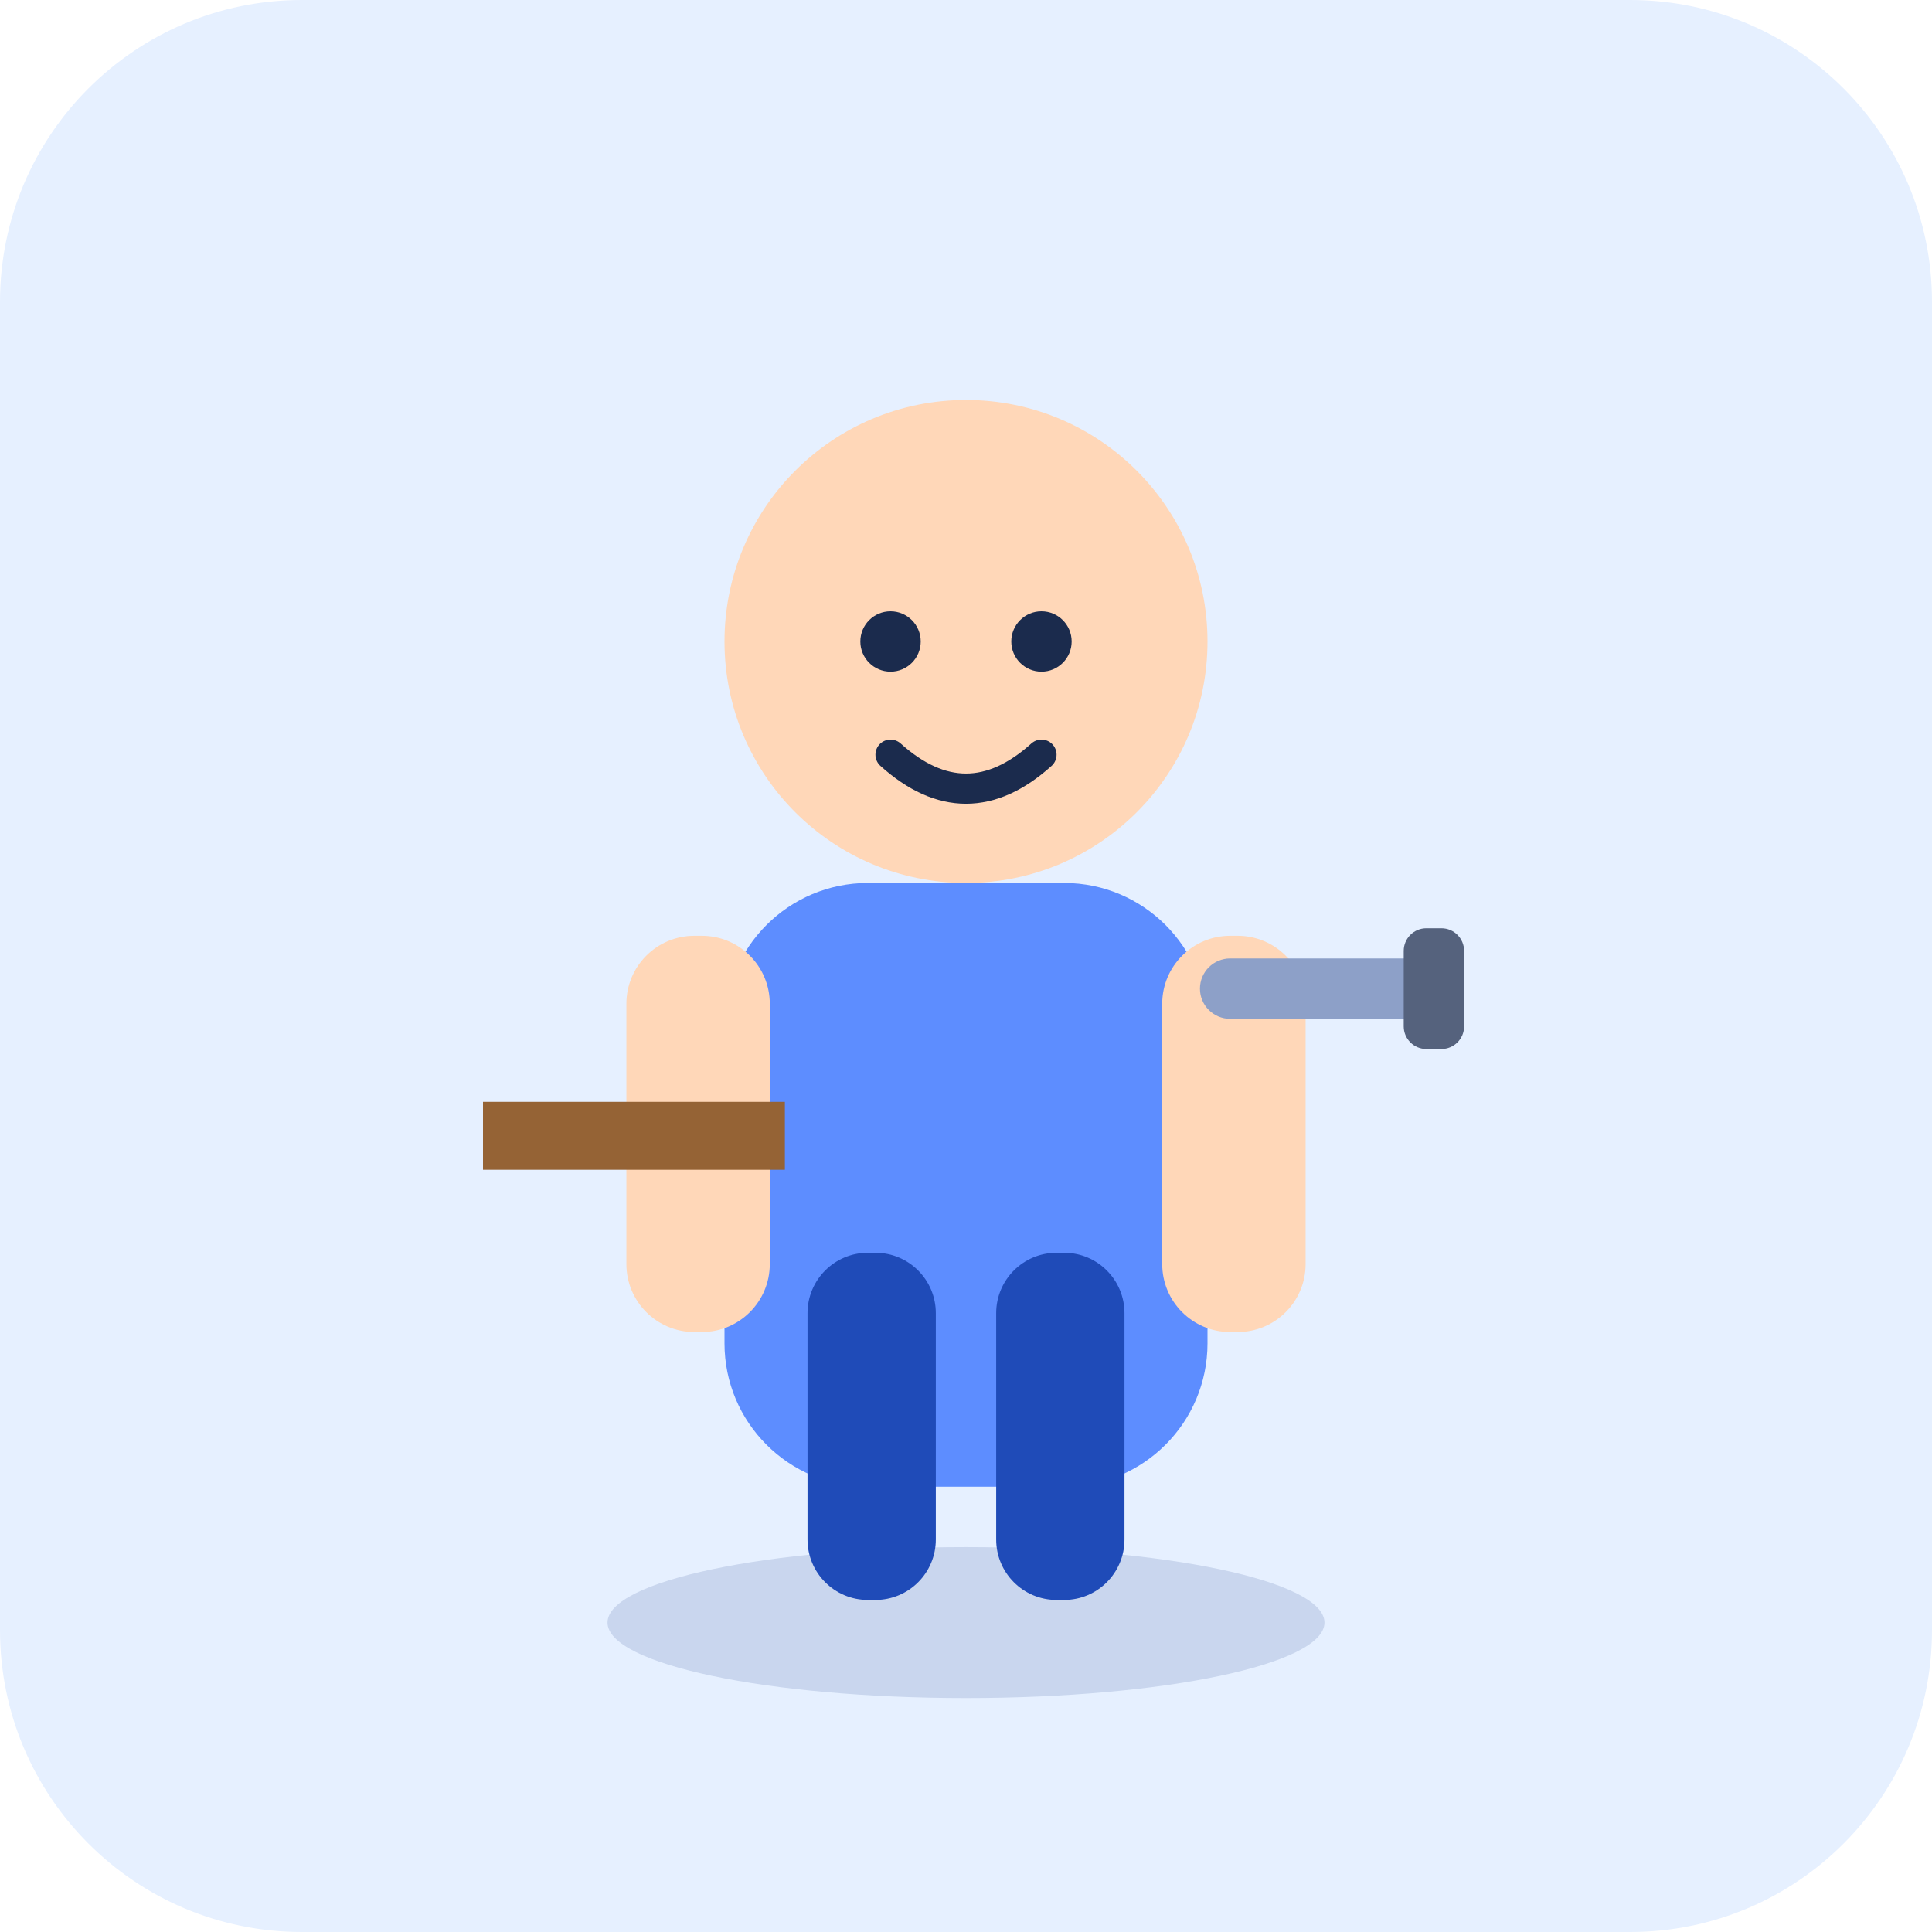
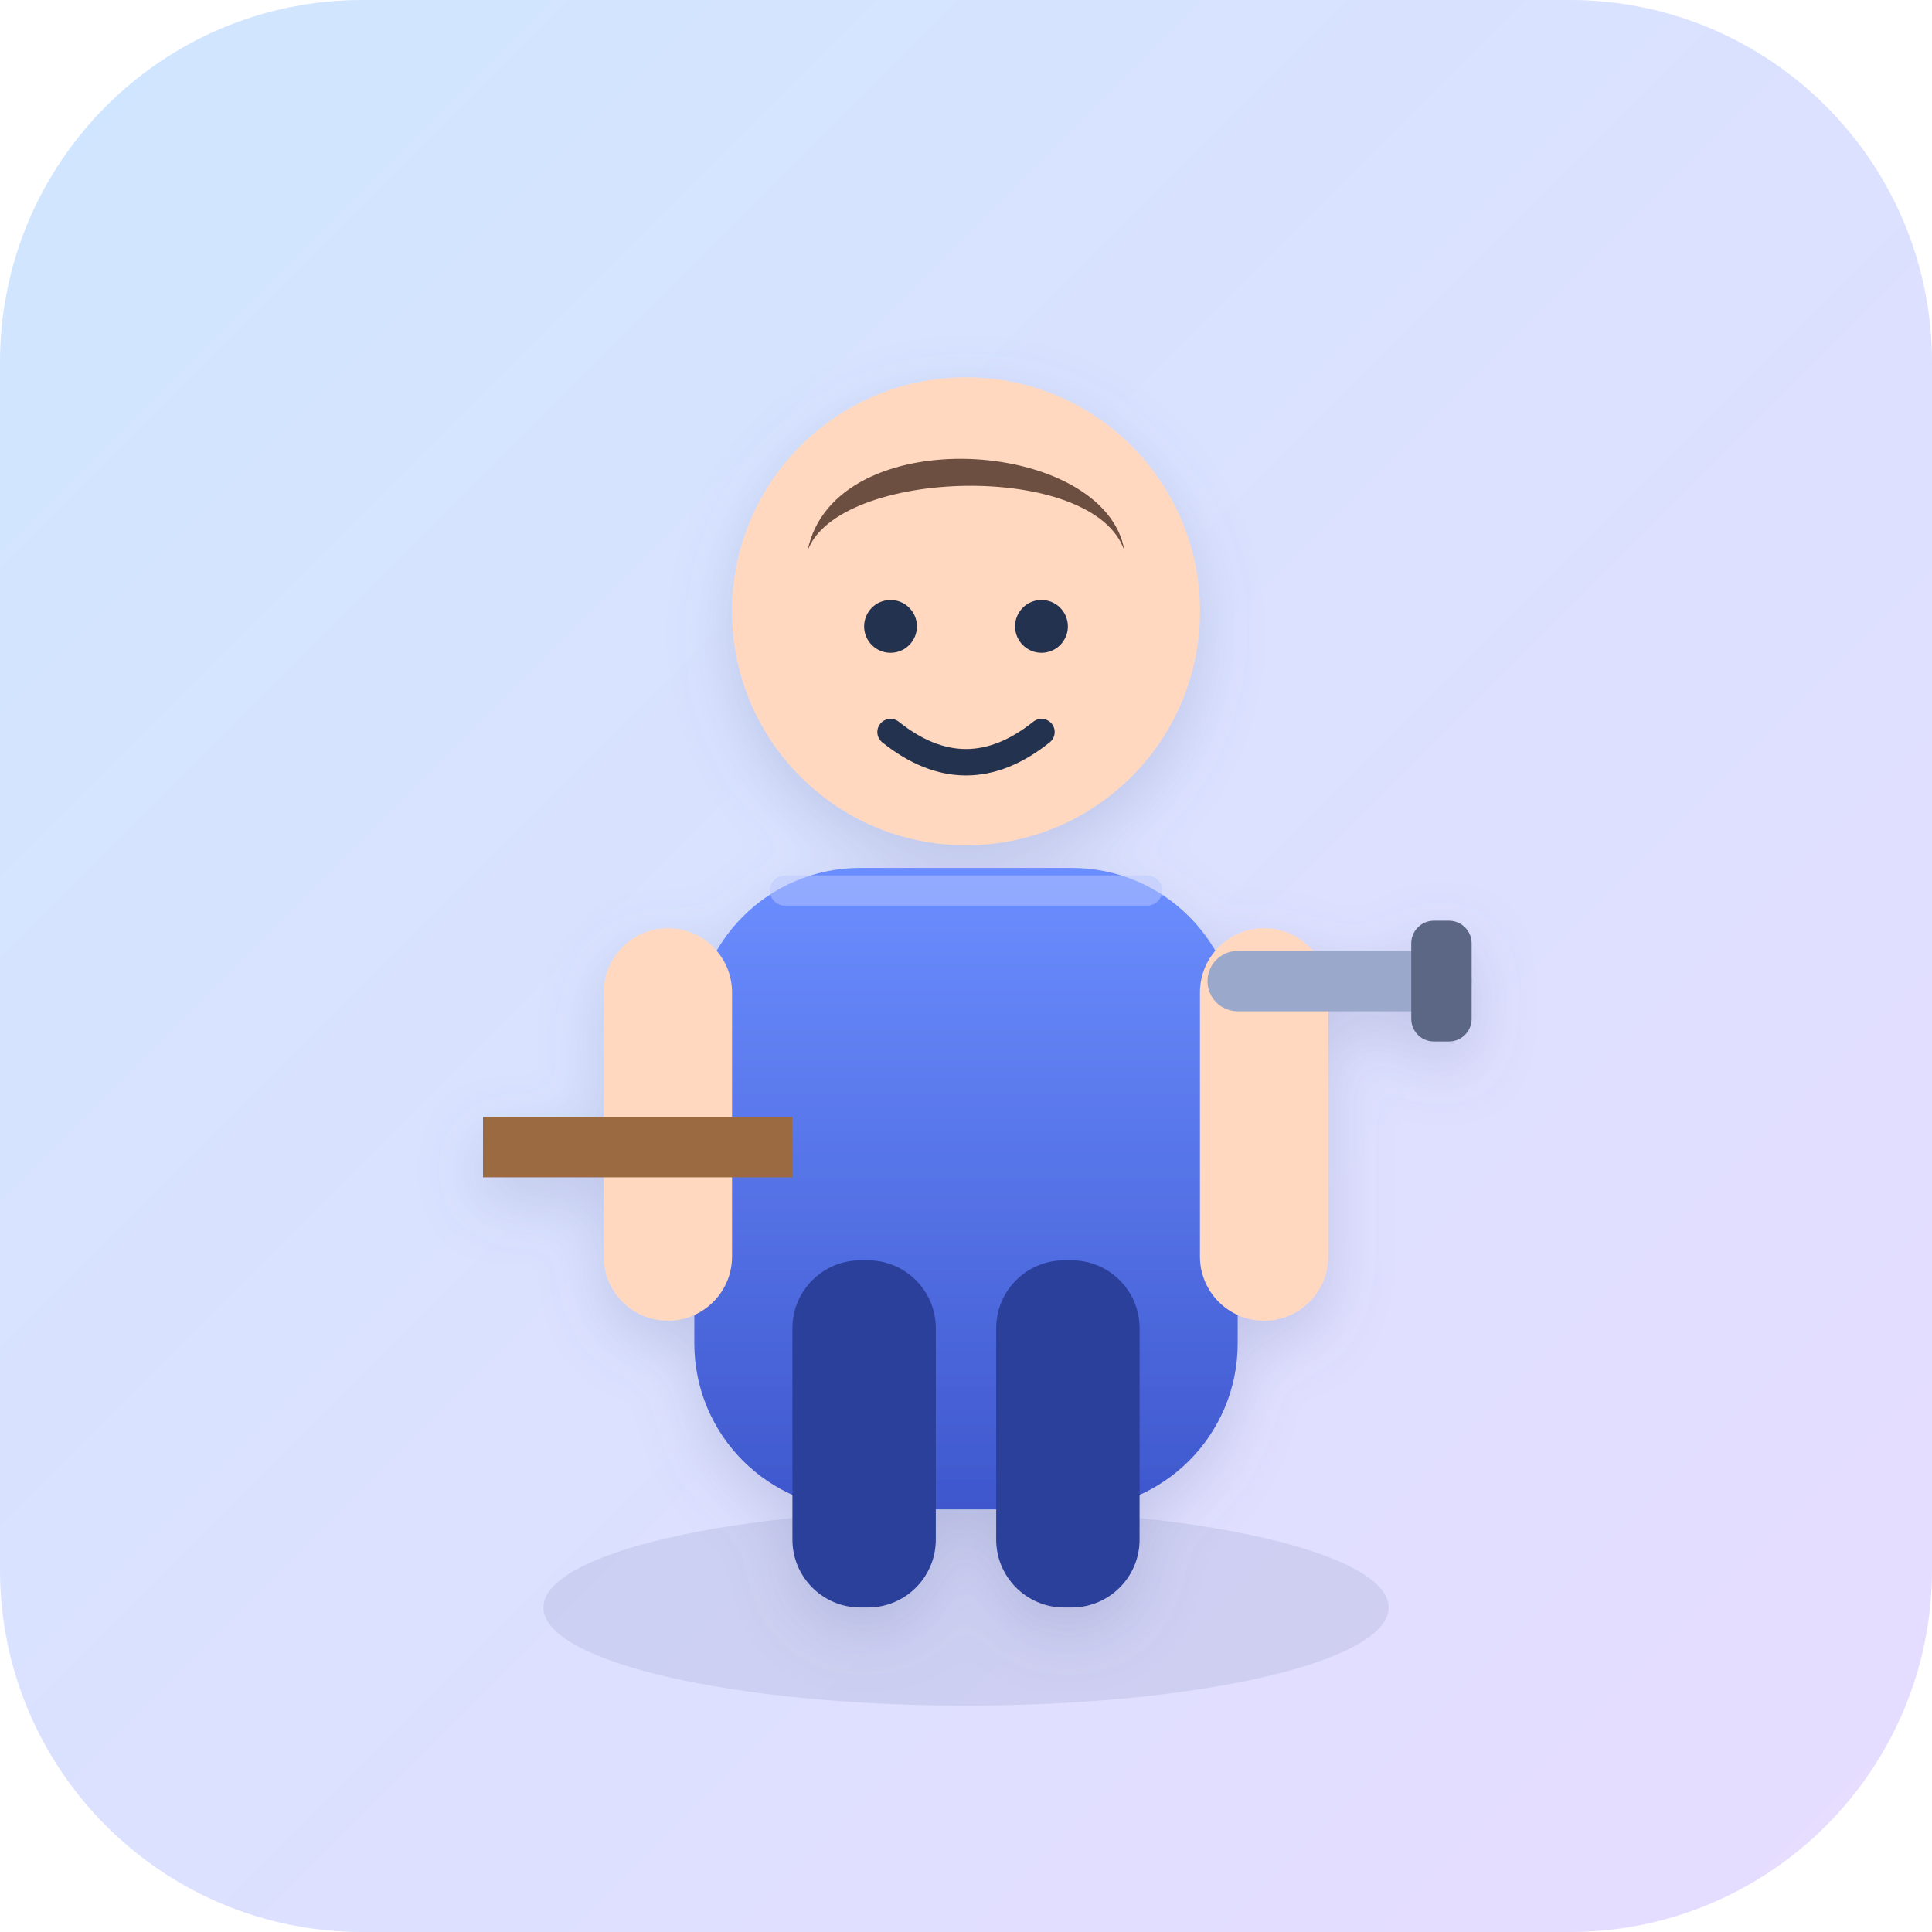
<svg xmlns="http://www.w3.org/2000/svg" viewBox="0 0 512 512">
-   <rect width="512" height="512" rx="80" fill="#E6F0FF" />
-   <ellipse cx="256" cy="430" rx="95" ry="20" fill="#c9d6ee" />
-   <circle cx="256" cy="170" r="64" fill="#ffd7b8" />
-   <rect x="192" y="234" width="128" height="160" rx="38" fill="#5d8dff" />
-   <rect x="166" y="248" width="38" height="105" rx="18" fill="#ffd7b8" />
-   <rect x="308" y="248" width="38" height="105" rx="18" fill="#ffd7b8" />
-   <rect x="214" y="332" width="34" height="92" rx="16" fill="#1f4bb8" />
-   <rect x="264" y="332" width="34" height="92" rx="16" fill="#1f4bb8" />
-   <path d="M128 292h80v18h-80z" fill="#956335" />
-   <rect x="318" y="254" width="62" height="16" rx="8" fill="#8da0c8" />
-   <rect x="372" y="246" width="16" height="32" rx="6" fill="#55627d" />
-   <circle cx="236" cy="170" r="8" fill="#1b2b4d" />
-   <circle cx="276" cy="170" r="8" fill="#1b2b4d" />
-   <path d="M236 200q20 18 40 0" stroke="#1b2b4d" stroke-width="8" fill="none" stroke-linecap="round" />
+   <defs>
+     <linearGradient id="bg" x1="0" y1="0" x2="1" y2="1">
+       <stop offset="0%" stop-color="#cfe6ff" />
+       <stop offset="100%" stop-color="#e7dcff" />
+     </linearGradient>
+     <linearGradient id="shirt" x1="0" y1="0" x2="0" y2="1">
+       <stop offset="0%" stop-color="#6b8eff" />
+       <stop offset="100%" stop-color="#3f57cd" />
+     </linearGradient>
+     <filter id="soft" x="-20%" y="-20%" width="140%" height="140%">
+       <feDropShadow dx="0" dy="6" stdDeviation="8" flood-color="#6f7aa8" flood-opacity=".25" />
+     </filter>
+   </defs>
+   <rect width="512" height="512" rx="96" fill="url(#bg)" />
+   <ellipse cx="256" cy="426" rx="112" ry="26" fill="#9aa4ce" opacity=".26" />
+   <g filter="url(#soft)">
+     <circle cx="256" cy="162" r="62" fill="#ffd8bf" />
+     <path d="M214 146c8-22 76-24 84 0-5-30-77-35-84 0z" fill="#6d4f43" />
+     <rect x="184" y="230" width="144" height="170" rx="44" fill="url(#shirt)" />
+     <rect x="160" y="246" width="34" height="104" rx="17" fill="#ffd8bf" />
+     <rect x="318" y="246" width="34" height="104" rx="17" fill="#ffd8bf" />
+     <rect x="210" y="334" width="38" height="92" rx="18" fill="#2c3f9a" />
+     <rect x="264" y="334" width="38" height="92" rx="18" fill="#2c3f9a" />
+     <circle cx="236" cy="166" r="7" fill="#24324f" />
+     <circle cx="276" cy="166" r="7" fill="#24324f" />
+     <path d="M236 194q20 16 40 0" stroke="#24324f" stroke-width="7" fill="none" stroke-linecap="round" />
+     <path d="M208 236h96" stroke="#b9c7ff" stroke-width="8" stroke-linecap="round" opacity=".5" />
+     <rect x="320" y="252" width="70" height="16" rx="8" fill="#9aa8cc" />
+     <rect x="374" y="244" width="16" height="32" rx="6" fill="#5b6685" />
+     <path d="M128 296h82v16h-82z" fill="#9b6b3f" />
+   </g>
</svg>
